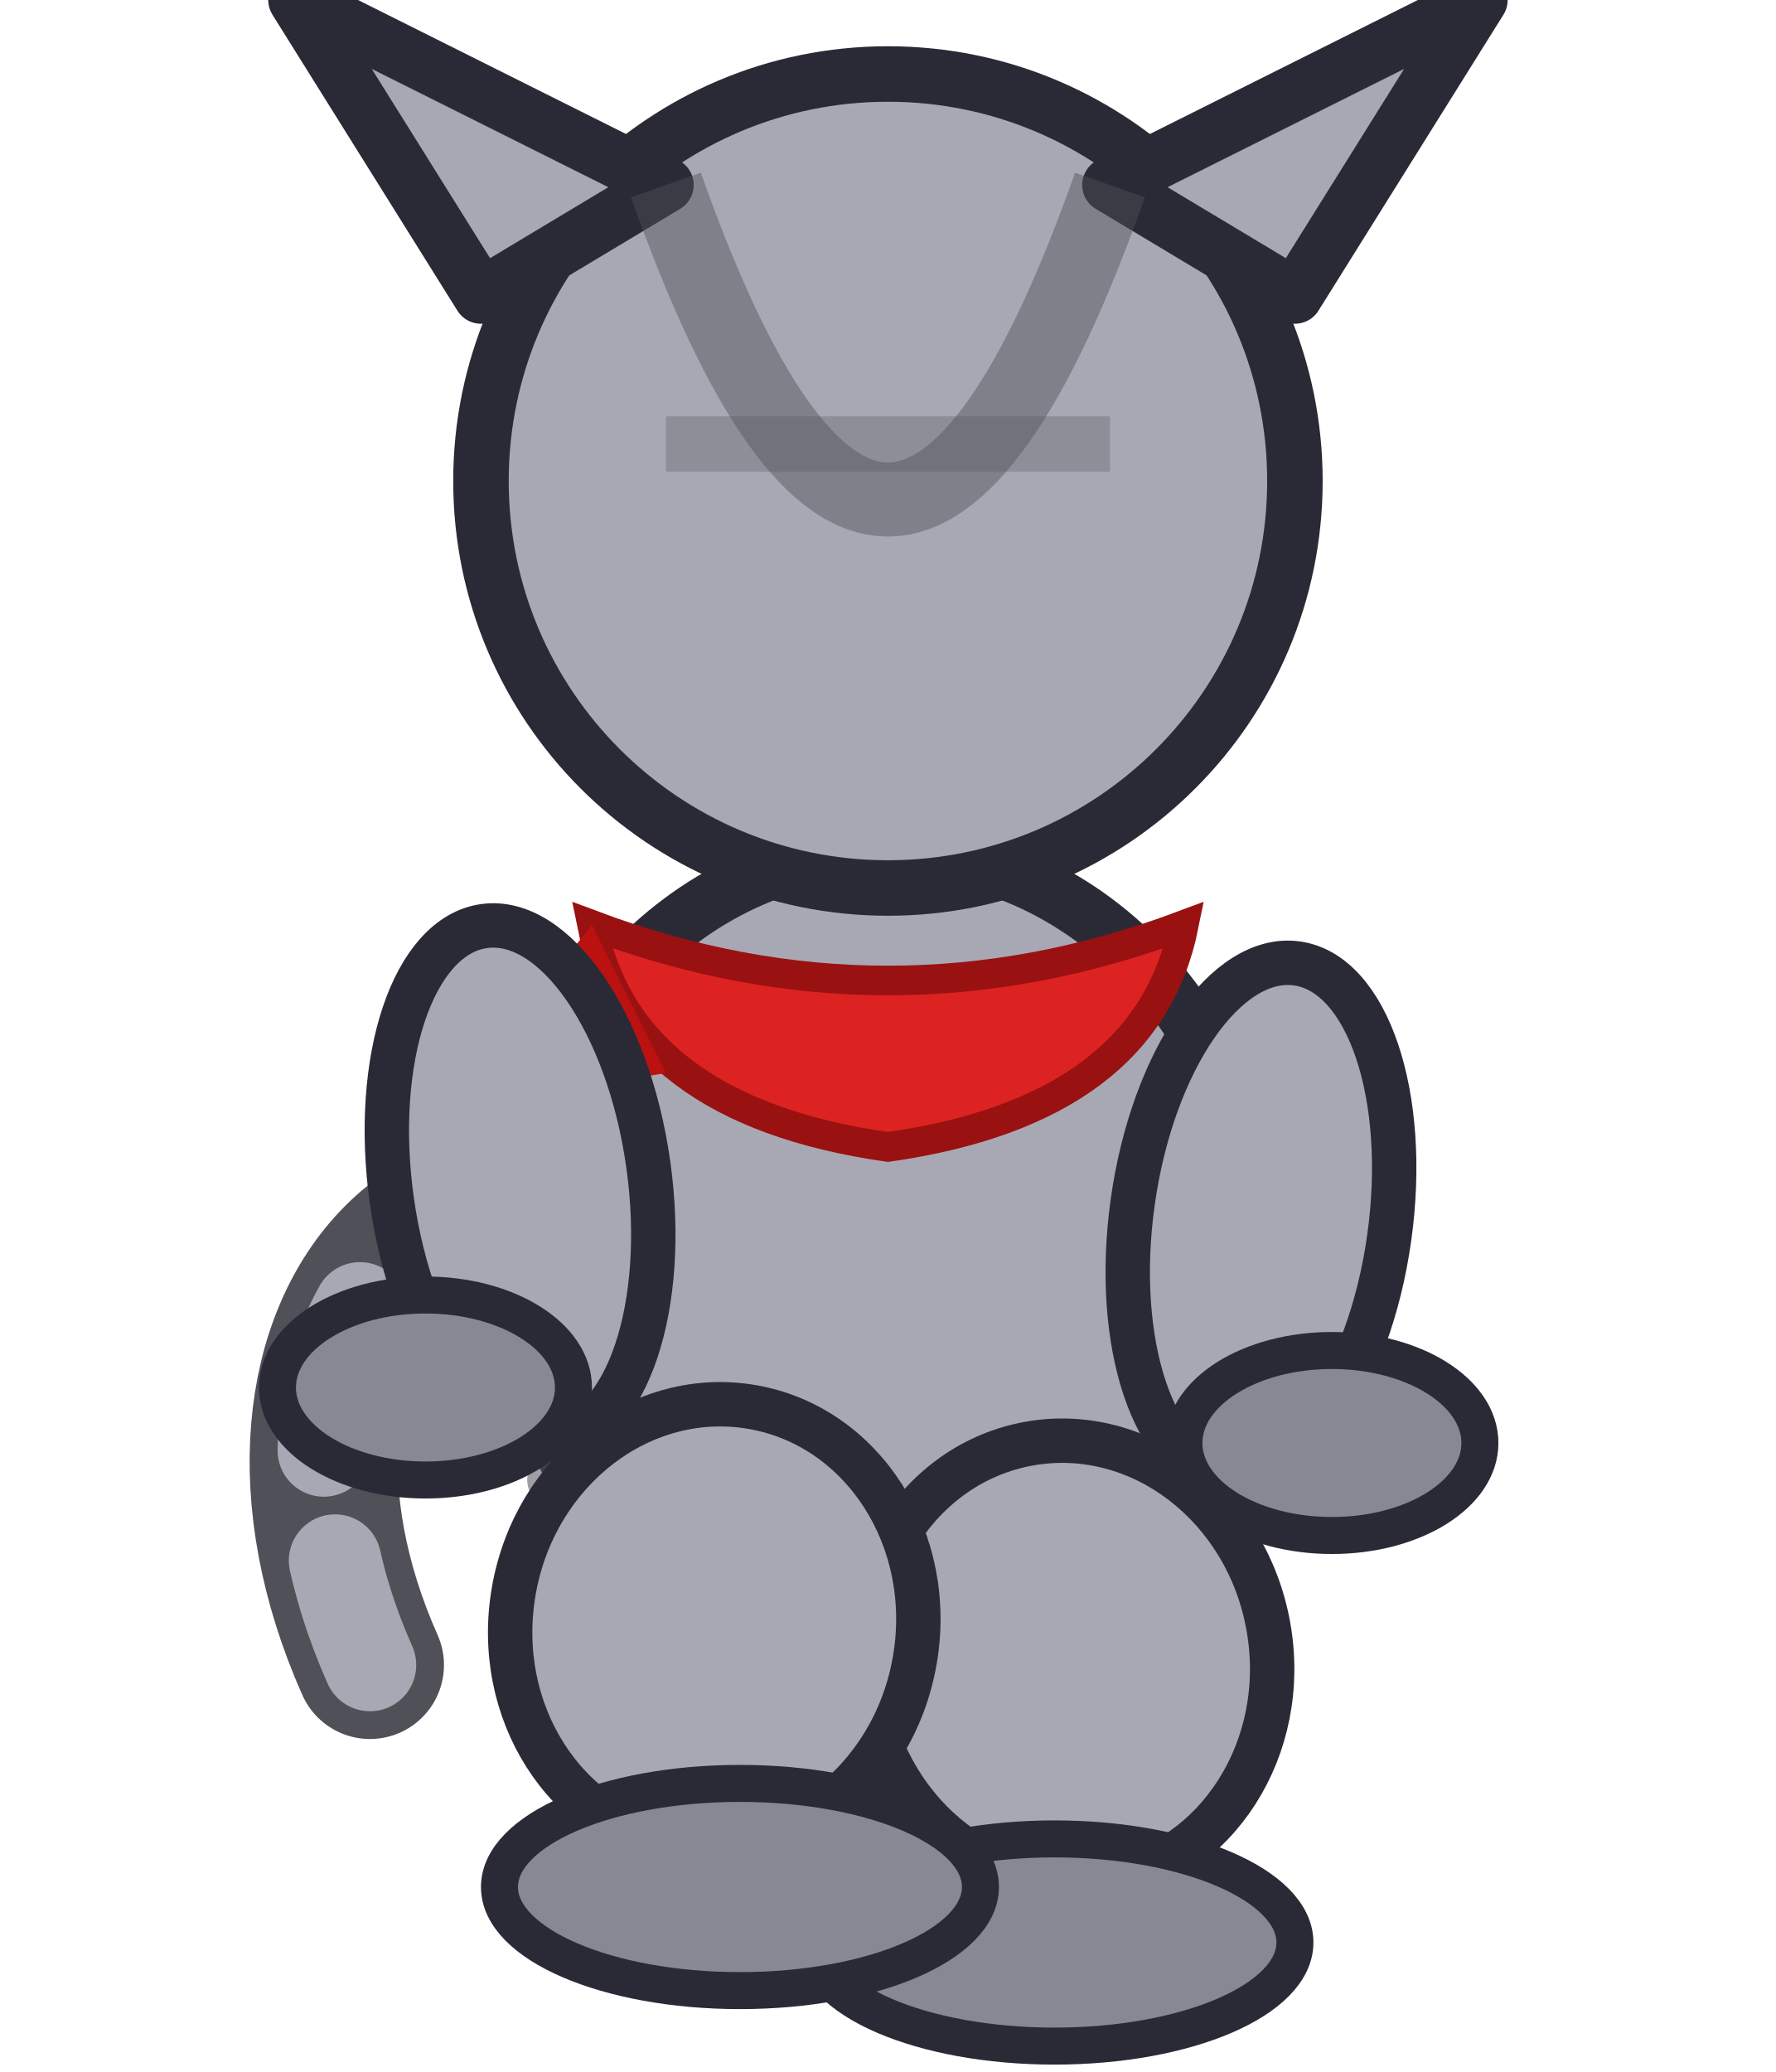
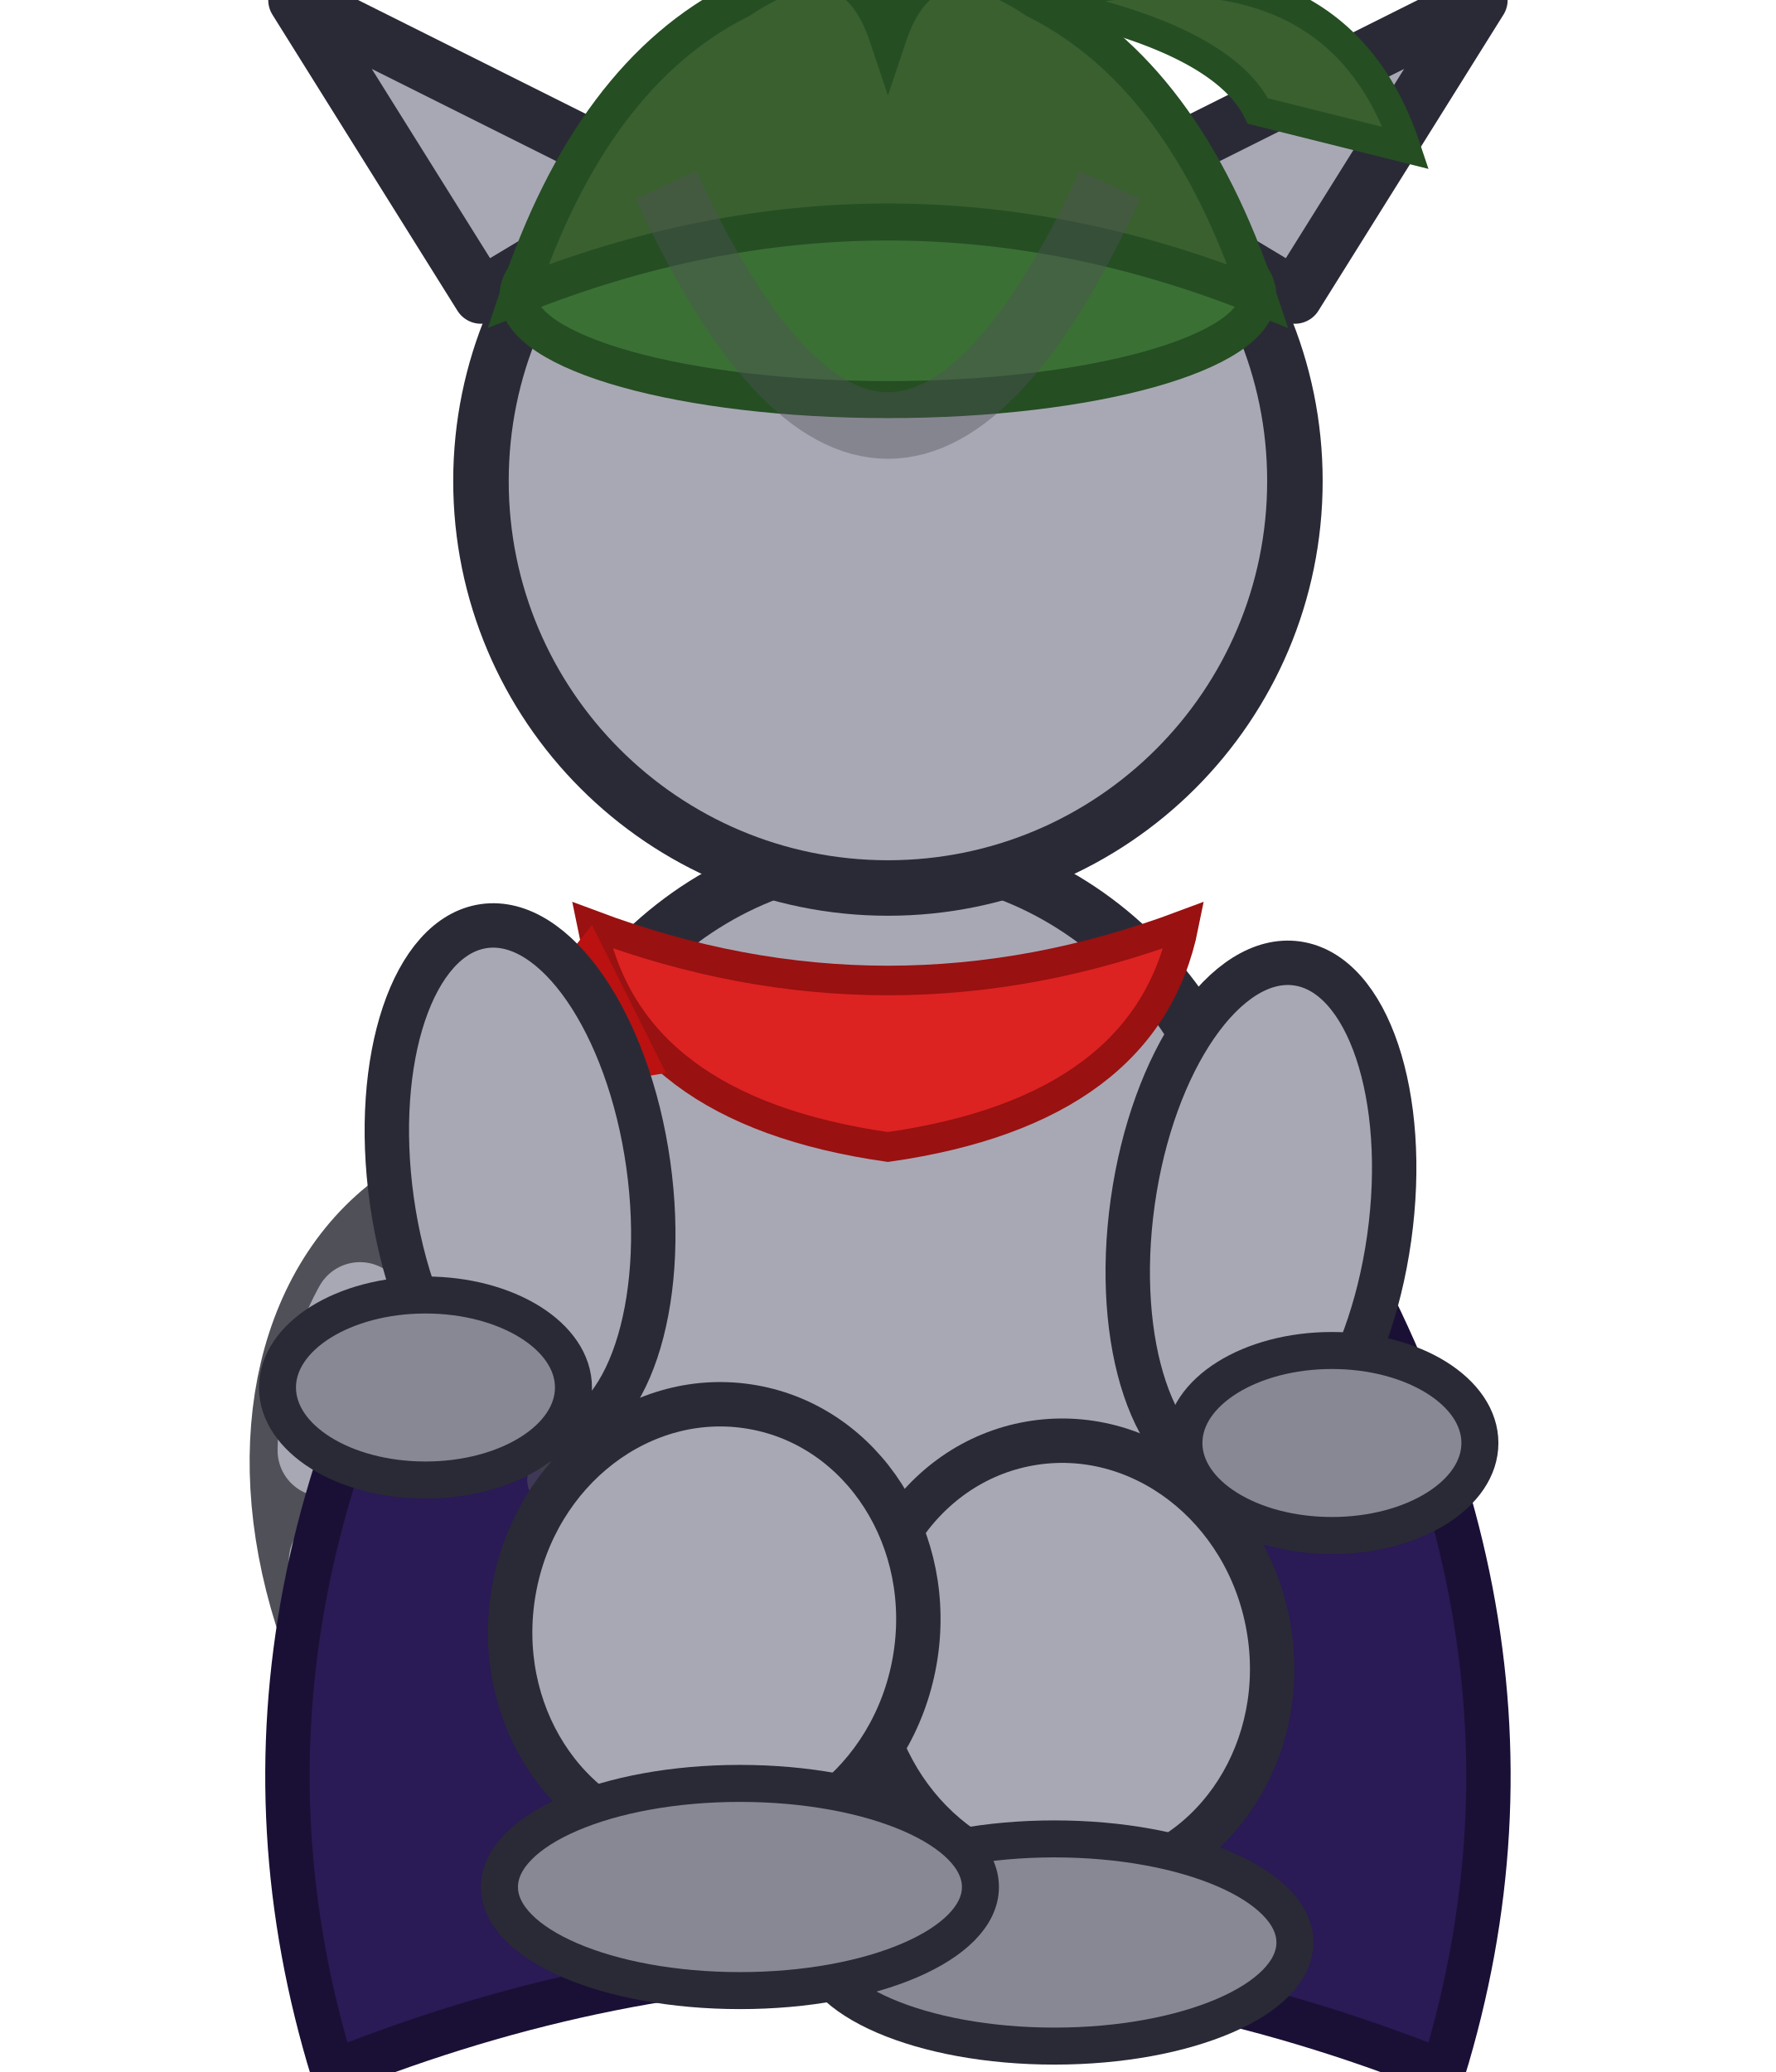
<svg xmlns="http://www.w3.org/2000/svg" viewBox="0 0 48 56">
  <path d="M22,35 C12,28 6,36 10,45" fill="none" stroke="#505058" stroke-width="4" stroke-linecap="round" />
  <path d="M22,35 C12,28 6,36 10,45" fill="none" stroke="#A8A8B4" stroke-width="2.5" stroke-linecap="round" stroke-dasharray="4,3" />
+   <path d="M14,30 Q5,43 9,56 Q24,50 39,56 Q43,43 34,30" fill="#2A1A55" stroke="#1A1035" stroke-width="1.2" />
+   <path d="M14,30 Q24,34 34,30" fill="none" stroke="#5533AA" stroke-width="1.2" />
  <ellipse cx="24" cy="34" rx="10" ry="11" fill="#A8A8B4" stroke="#2A2A36" stroke-width="1.5" />
  <path d="M15,28 Q17,34 15,40" fill="none" stroke="#505058" stroke-width="1.5" stroke-linecap="round" opacity="0.55" />
  <path d="M33,28 Q31,34 33,40" fill="none" stroke="#505058" stroke-width="1.5" stroke-linecap="round" opacity="0.55" />
+   <rect x="16" y="42" width="16" height="2.5" rx="1.2" fill="#7A5A12" stroke="#4A3608" stroke-width="0.8" />
  <path d="M16,25 Q24,28 32,25 Q31,30 24,31 Q17,30 16,25 Z" fill="#DD2222" stroke="#991111" stroke-width="0.8" />
  <path d="M16,25 L12,30 L18,29 Z" fill="#BB1111" />
  <ellipse cx="13.5" cy="32" rx="3.5" ry="7" fill="#A8A8B4" stroke="#2A2A36" stroke-width="1.2" transform="rotate(-8,13.5,28)" />
  <ellipse cx="34.5" cy="33" rx="3.5" ry="7" fill="#A8A8B4" stroke="#2A2A36" stroke-width="1.2" transform="rotate(8,34.5,30)" />
  <ellipse cx="11.5" cy="37.5" rx="4" ry="2.5" fill="#888894" stroke="#2A2A36" stroke-width="1" />
  <ellipse cx="36" cy="39" rx="4" ry="2.5" fill="#888894" stroke="#2A2A36" stroke-width="1" />
  <ellipse cx="28" cy="45" rx="5.5" ry="6" fill="#A8A8B4" stroke="#2A2A36" stroke-width="1.2" transform="rotate(-10,28,40)" />
  <ellipse cx="20" cy="44" rx="5.5" ry="6" fill="#A8A8B4" stroke="#2A2A36" stroke-width="1.2" transform="rotate(10,20,40)" />
  <ellipse cx="28.5" cy="52.5" rx="6.5" ry="2.8" fill="#888894" stroke="#2A2A36" stroke-width="1" />
  <ellipse cx="20" cy="51" rx="6.5" ry="2.8" fill="#888894" stroke="#2A2A36" stroke-width="1" />
  <circle cx="24" cy="13" r="11" fill="#A8A8B4" stroke="#2A2A36" stroke-width="1.5" />
  <polygon points="13,8 8,0 18,5" fill="#A8A8B4" stroke="#2A2A36" stroke-width="1.5" stroke-linejoin="round" />
  <polygon points="35,8 40,0 30,5" fill="#A8A8B4" stroke="#2A2A36" stroke-width="1.5" stroke-linejoin="round" />
-   <path d="M18,5 Q24,22 30,5" fill="none" stroke="#505058" stroke-width="2" opacity="0.45" />
-   <line x1="18" y1="12" x2="30" y2="12" stroke="#505058" stroke-width="1.5" opacity="0.3" />
+   <ellipse cx="24" cy="8" rx="10" ry="2.8" fill="#3A7034" stroke="#254E23" stroke-width="1" />
+   <path d="M14,8 Q24,4 34,8 Q32,2 28,0 Q25,-2 24,1 Q23,-2 20,0 Q16,2 14,8 Z" fill="#3A6030" stroke="#254E23" stroke-width="1" />
+   <path d="M28,0 Q36,-2 38,4 L34,3 Q33,1 28,0 Z" fill="#3A6030" stroke="#254E23" stroke-width="0.8" />
+   <path d="M18,5 Q24,18 30,5" fill="none" stroke="#505058" stroke-width="1.8" opacity="0.4" />
</svg>
